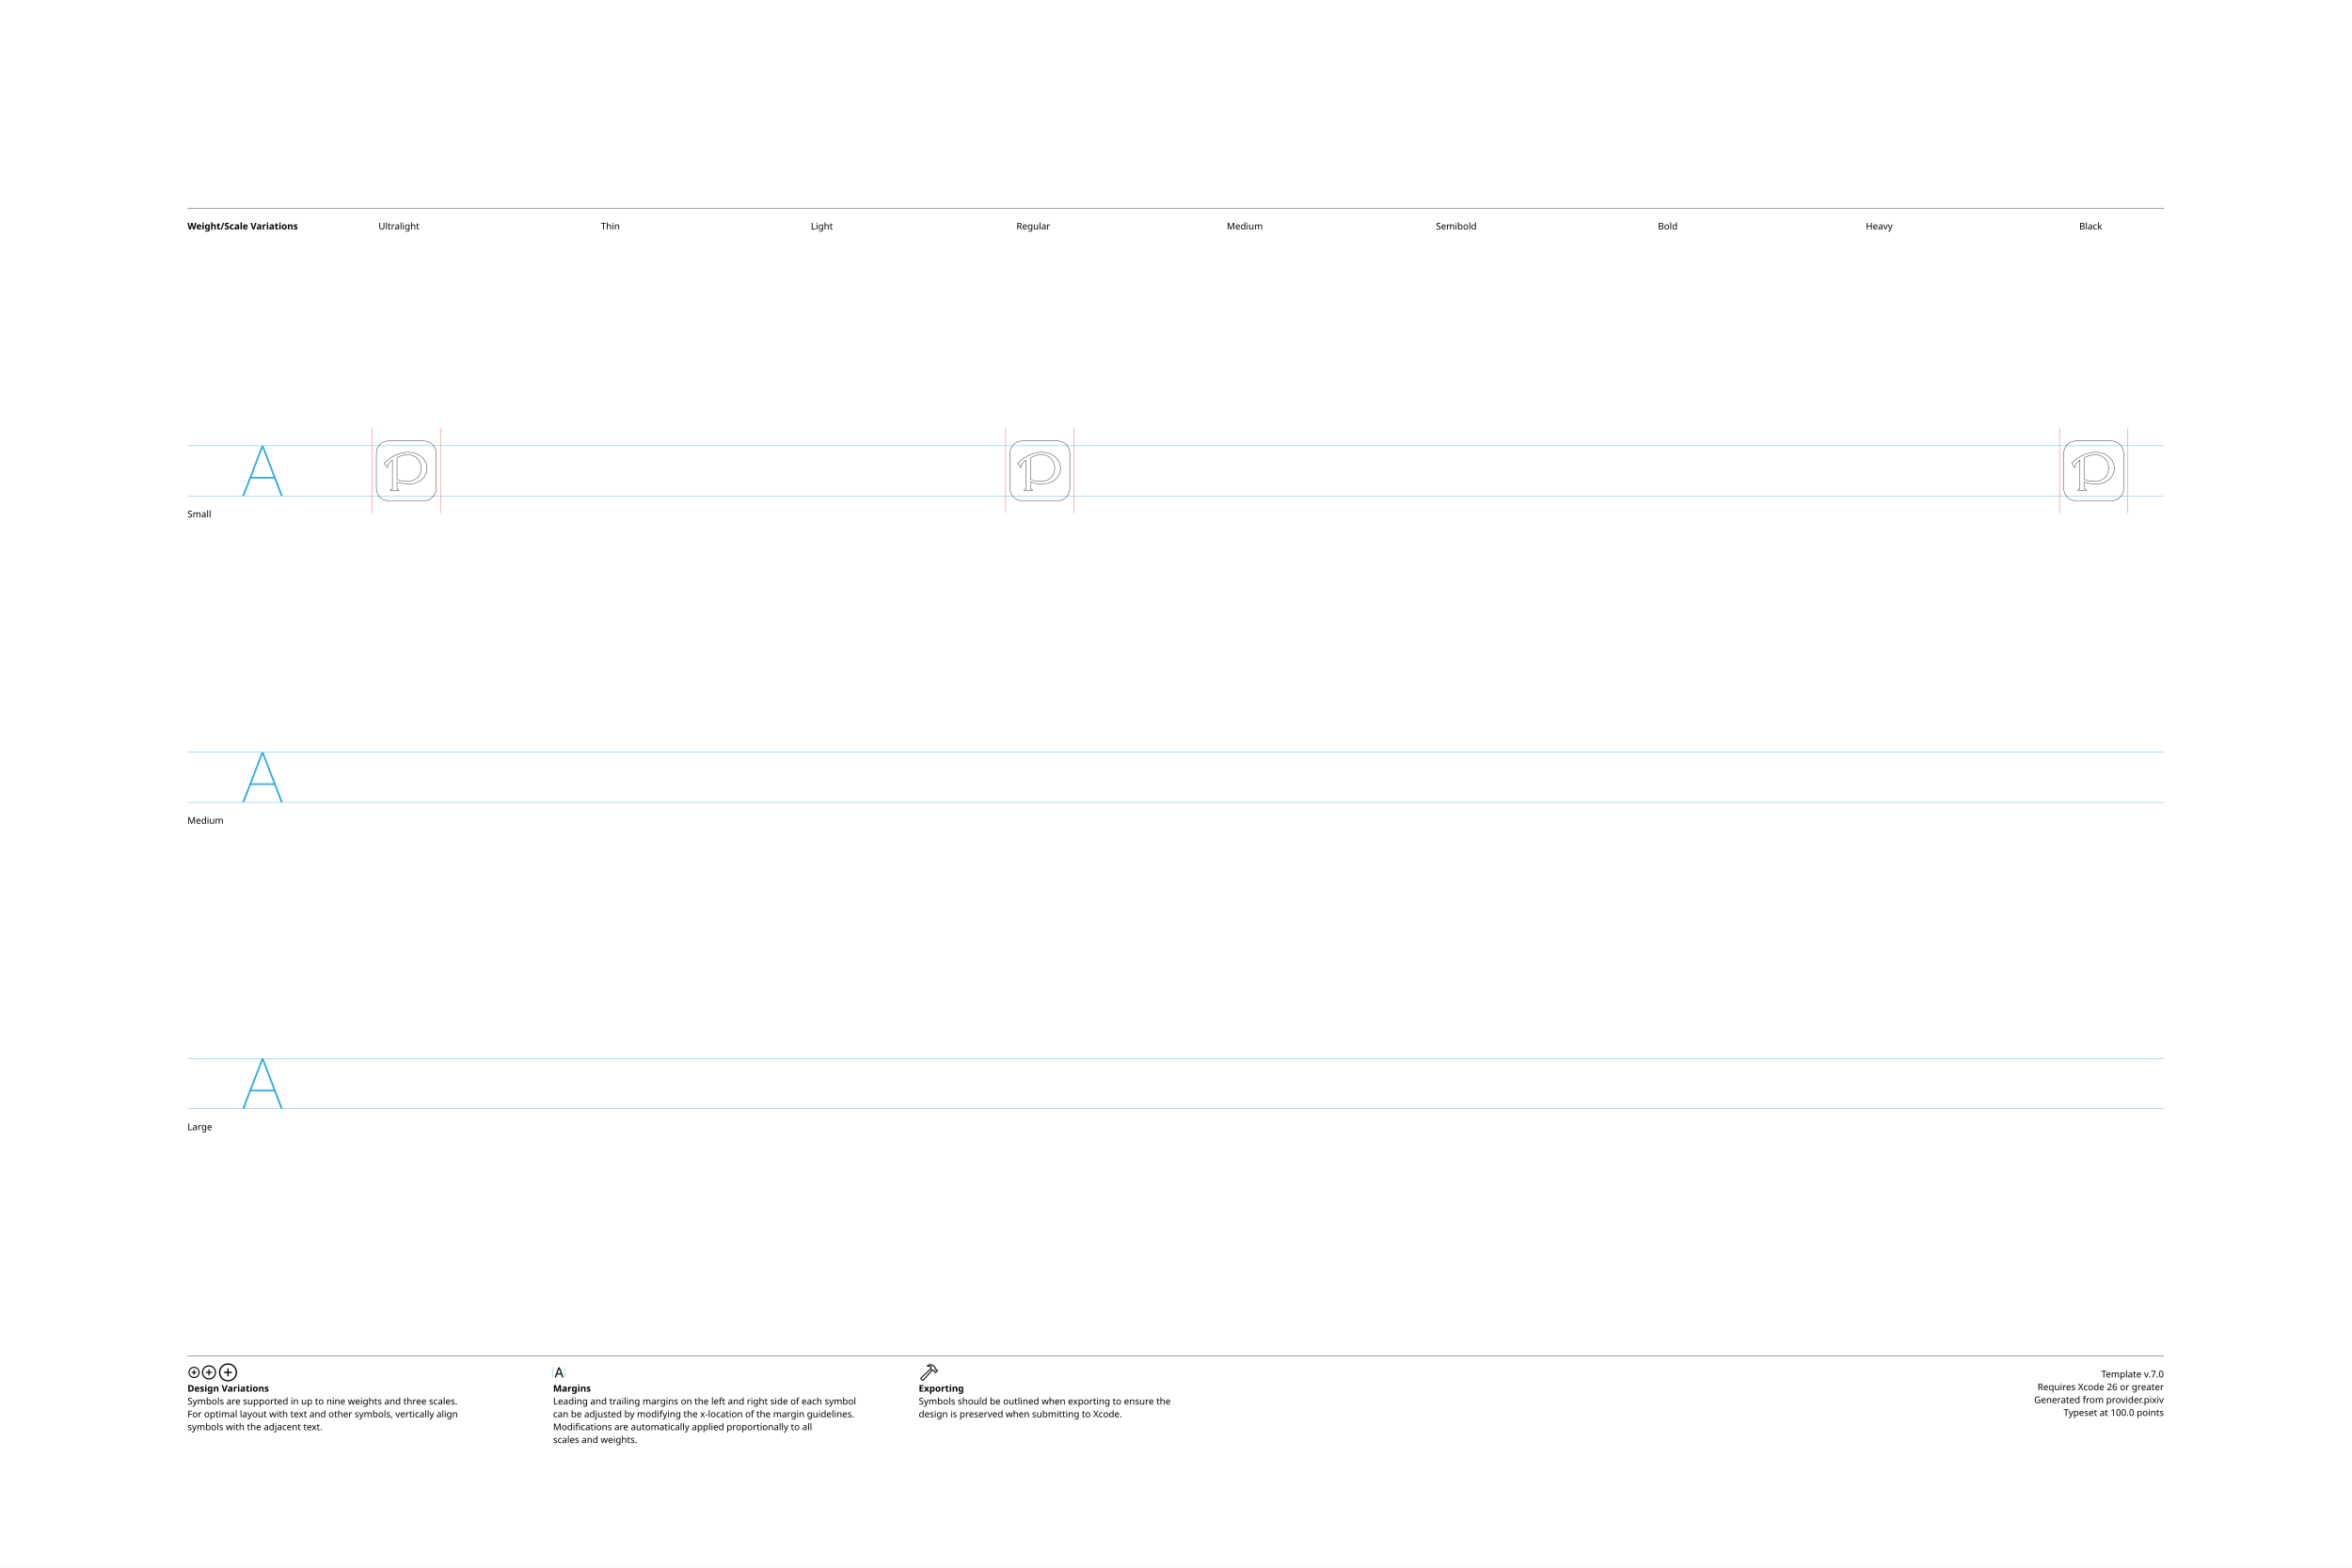
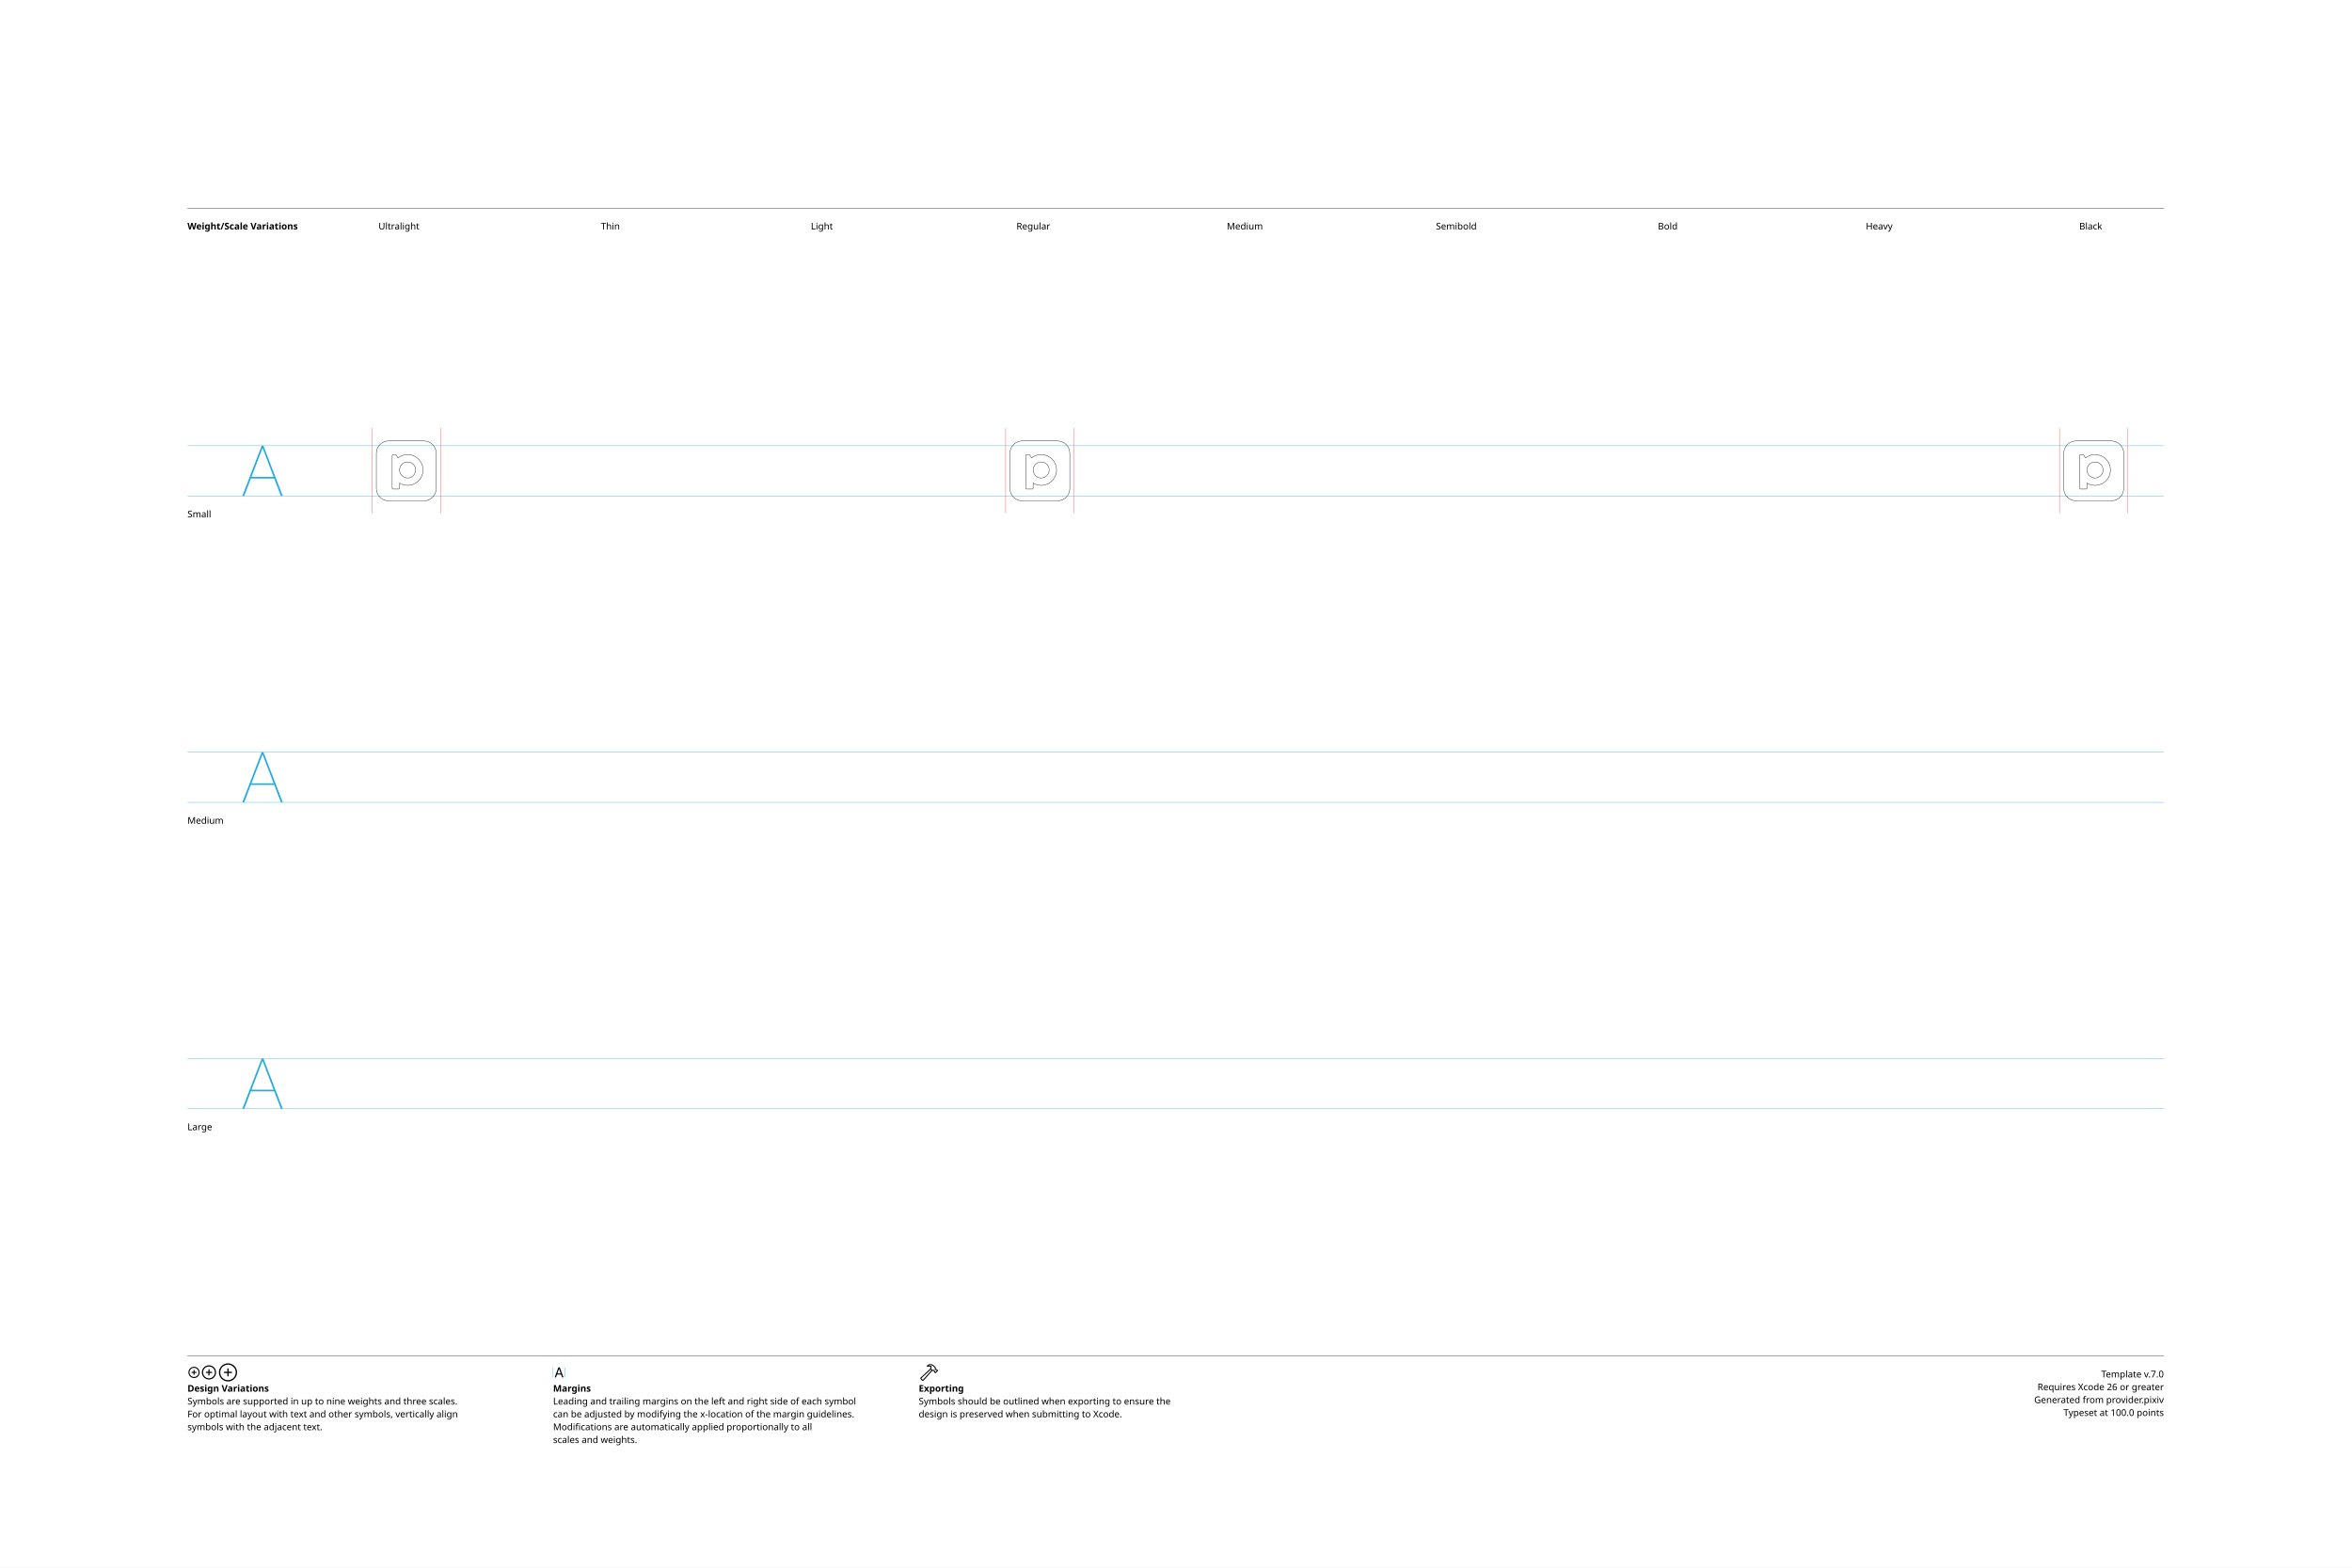
<svg xmlns="http://www.w3.org/2000/svg" version="1.1" viewBox="0 0 3300 2200">
  <style>.defaults {-sfsymbols-variable-value-mode:color;-sfsymbols-draw-reverses-motion-groups:false}

.monochrome-0 {-sfsymbols-motion-group:0}
.monochrome-1 {-sfsymbols-motion-group:0}
.monochrome-2 {-sfsymbols-motion-group:0}

.multicolor-0:tintColor {-sfsymbols-motion-group:0}
.multicolor-1:white {-sfsymbols-motion-group:0}
.multicolor-2:tintColor {-sfsymbols-motion-group:0}

.hierarchical-0:primary {-sfsymbols-motion-group:0}
.hierarchical-1:secondary {-sfsymbols-motion-group:0}
.hierarchical-2:primary {-sfsymbols-motion-group:0}

.SFSymbolsPreviewWireframe {fill:none;opacity:1.0;stroke:black;stroke-width:0.5}
</style>
  <g id="Notes">
    <rect height="2200" id="artboard" style="fill:white;opacity:1" width="3300" x="0" y="0" />
    <line style="fill:none;stroke:black;opacity:1;stroke-width:0.5;" x1="263" x2="3036" y1="292" y2="292" />
    <text style="stroke:none;fill:black;font-family:sans-serif;font-size:13;font-weight:bold;" transform="matrix(1 0 0 1 263 322)">Weight/Scale Variations</text>
    <text style="stroke:none;fill:black;font-family:sans-serif;font-size:13;text-anchor:middle;" transform="matrix(1 0 0 1 559.711 322)">Ultralight</text>
    <text style="stroke:none;fill:black;font-family:sans-serif;font-size:13;text-anchor:middle;" transform="matrix(1 0 0 1 856.422 322)">Thin</text>
    <text style="stroke:none;fill:black;font-family:sans-serif;font-size:13;text-anchor:middle;" transform="matrix(1 0 0 1 1153.13 322)">Light</text>
    <text style="stroke:none;fill:black;font-family:sans-serif;font-size:13;text-anchor:middle;" transform="matrix(1 0 0 1 1449.84 322)">Regular</text>
    <text style="stroke:none;fill:black;font-family:sans-serif;font-size:13;text-anchor:middle;" transform="matrix(1 0 0 1 1746.56 322)">Medium</text>
    <text style="stroke:none;fill:black;font-family:sans-serif;font-size:13;text-anchor:middle;" transform="matrix(1 0 0 1 2043.27 322)">Semibold</text>
    <text style="stroke:none;fill:black;font-family:sans-serif;font-size:13;text-anchor:middle;" transform="matrix(1 0 0 1 2339.98 322)">Bold</text>
    <text style="stroke:none;fill:black;font-family:sans-serif;font-size:13;text-anchor:middle;" transform="matrix(1 0 0 1 2636.69 322)">Heavy</text>
    <text style="stroke:none;fill:black;font-family:sans-serif;font-size:13;text-anchor:middle;" transform="matrix(1 0 0 1 2933.4 322)">Black</text>
    <line style="fill:none;stroke:black;opacity:1;stroke-width:0.5;" x1="263" x2="3036" y1="1903" y2="1903" />
    <g transform="matrix(0.2 0 0 0.2 263 1933)">
      <path d="m46.24 4.15c21.777 0 39.453-17.627 39.453-39.404s-17.676-39.404-39.453-39.404c-21.729 0-39.404 17.627-39.404 39.404s17.676 39.404 39.404 39.404Zm0-7.422c-17.676 0-31.934-14.307-31.934-31.982s14.258-31.982 31.934-31.982 31.982 14.307 31.982 31.982-14.307 31.982-31.982 31.982Zm3.613-17.773v-28.467c0-2.246-1.465-3.76-3.711-3.76-2.148 0-3.613 1.514-3.613 3.76v28.467c0 2.197 1.465 3.711 3.613 3.711 2.246 0 3.711-1.514 3.711-3.711Zm-17.822-10.596h28.418c2.197 0 3.711-1.465 3.711-3.613 0-2.197-1.514-3.711-3.711-3.711h-28.418c-2.246 0-3.76 1.514-3.76 3.711 0 2.148 1.514 3.613 3.76 3.613Z" />
    </g>
    <g transform="matrix(0.2 0 0 0.2 281.506 1933)">
      <path d="m58.545 14.551c27.49 0 49.805-22.314 49.805-49.805s-22.314-49.805-49.805-49.805-49.805 22.314-49.805 49.805 22.314 49.805 49.805 49.805Zm0-8.301c-22.949 0-41.504-18.555-41.504-41.504s18.555-41.504 41.504-41.504 41.504 18.555 41.504 41.504-18.555 41.504-41.504 41.504Zm4.053-23.096v-36.914c0-2.49-1.709-4.199-4.15-4.199-2.393 0-4.053 1.709-4.053 4.199v36.914c0 2.441 1.66 4.15 4.053 4.15 2.441 0 4.15-1.66 4.15-4.15Zm-22.559-14.404h36.963c2.441 0 4.15-1.611 4.15-4.004 0-2.441-1.709-4.15-4.15-4.15h-36.963c-2.49 0-4.15 1.709-4.15 4.15 0 2.393 1.66 4.004 4.15 4.004Z" />
    </g>
    <g transform="matrix(0.2 0 0 0.2 304.924 1933)">
      <path d="m74.853 28.32c35.107 0 63.623-28.467 63.623-63.574s-28.516-63.623-63.623-63.623-63.574 28.516-63.574 63.623 28.467 63.574 63.574 63.574Zm0-9.082c-30.127 0-54.492-24.365-54.492-54.492s24.365-54.492 54.492-54.492 54.492 24.365 54.492 54.492-24.365 54.492-54.492 54.492Zm4.443-30.322v-48.486c0-2.734-1.855-4.639-4.541-4.639-2.588 0-4.443 1.904-4.443 4.639v48.486c0 2.686 1.855 4.59 4.443 4.59 2.686 0 4.541-1.855 4.541-4.59Zm-28.711-19.775h48.486c2.686 0 4.59-1.807 4.59-4.395 0-2.734-1.855-4.59-4.59-4.59h-48.486c-2.734 0-4.59 1.855-4.59 4.59 0 2.588 1.855 4.395 4.59 4.395Z" />
    </g>
    <text style="stroke:none;fill:black;font-family:sans-serif;font-size:13;font-weight:bold;" transform="matrix(1 0 0 1 263 1953)">Design Variations</text>
    <text style="stroke:none;fill:black;font-family:sans-serif;font-size:13;" transform="matrix(1 0 0 1 263 1971)">Symbols are supported in up to nine weights and three scales.</text>
    <text style="stroke:none;fill:black;font-family:sans-serif;font-size:13;" transform="matrix(1 0 0 1 263 1989)">For optimal layout with text and other symbols, vertically align</text>
    <text style="stroke:none;fill:black;font-family:sans-serif;font-size:13;" transform="matrix(1 0 0 1 263 2007)">symbols with the adjacent text.</text>
    <line style="fill:none;stroke:#00AEEF;stroke-width:0.5;opacity:1.0;" x1="776" x2="776" y1="1919" y2="1933" />
    <g transform="matrix(0.2 0 0 0.2 776 1933)">
      <path d="m16.553 0.781c2.588 0 3.857-0.977 4.785-3.711l20.557-57.52h0.244l20.605 57.52c0.928 2.734 2.197 3.711 4.736 3.711 2.588 0 4.248-1.562 4.248-4.004 0-0.83-0.146-1.611-0.537-2.637l-22.9-60.986c-1.123-2.979-3.125-4.492-6.25-4.492-3.027 0-5.078 1.465-6.152 4.443l-22.9 61.084c-0.391 1.025-0.537 1.807-0.537 2.637 0 2.441 1.562 3.955 4.102 3.955Zm10.205-20.947h30.664c2.002 0 3.662-1.66 3.662-3.662 0-2.051-1.66-3.662-3.662-3.662h-30.664c-2.002 0-3.662 1.611-3.662 3.662 0 2.002 1.66 3.662 3.662 3.662Z" />
    </g>
    <line style="fill:none;stroke:#00AEEF;stroke-width:0.5;opacity:1.0;" x1="792.836" x2="792.836" y1="1919" y2="1933" />
    <text style="stroke:none;fill:black;font-family:sans-serif;font-size:13;font-weight:bold;" transform="matrix(1 0 0 1 776 1953)">Margins</text>
    <text style="stroke:none;fill:black;font-family:sans-serif;font-size:13;" transform="matrix(1 0 0 1 776 1971)">Leading and trailing margins on the left and right side of each symbol</text>
    <text style="stroke:none;fill:black;font-family:sans-serif;font-size:13;" transform="matrix(1 0 0 1 776 1989)">can be adjusted by modifying the x-location of the margin guidelines.</text>
    <text style="stroke:none;fill:black;font-family:sans-serif;font-size:13;" transform="matrix(1 0 0 1 776 2007)">Modifications are automatically applied proportionally to all</text>
    <text style="stroke:none;fill:black;font-family:sans-serif;font-size:13;" transform="matrix(1 0 0 1 776 2025)">scales and weights.</text>
    <g transform="matrix(0.2 0 0 0.2 1289 1933)">
      <path d="m14.209 13.135 7.861 7.861c4.297 4.395 9.326 4.102 13.867-1.025l60.693-68.213-4.883-4.883-60.254 67.676c-1.807 1.953-3.467 2.441-5.811 0.098l-5.176-5.127c-2.295-2.295-1.807-3.955 0.195-5.811l67.481-62.158-4.883-4.834-68.066 62.598c-4.98 4.59-5.322 9.473-1.025 13.818Zm44.873-97.461c-2.051 2.002-2.246 4.883-1.074 6.787 1.123 1.807 3.467 3.027 6.592 2.246 5.859-1.66 12.598-2.393 18.896 0.928l-2.686 7.129c-1.611 4.004-0.732 6.885 1.709 9.424l10.254 10.303c2.344 2.393 4.541 2.441 7.08 1.953l4.443-0.732 2.588 2.539-0.195 2.246c-0.098 2.295 0.537 4.297 2.783 6.494l3.369 3.32c2.295 2.295 5.518 2.49 7.812 0.195l12.988-13.037c2.295-2.344 2.148-5.371-0.195-7.666l-3.418-3.418c-2.197-2.197-4.053-3.027-6.348-2.881l-2.344 0.244-2.441-2.441 1.025-4.688c0.635-2.734-0.244-4.98-2.881-7.617l-11.279-11.182c-12.94-12.842-35.596-11.035-46.68-0.146Zm7.08 2.051c8.789-6.396 25.977-5.664 33.691 1.953l12.305 12.207c1.025 1.025 1.221 1.807 0.928 3.32l-1.465 6.641 6.738 6.689 4.395-0.244c1.123-0.049 1.514 0.049 2.344 0.879l2.539 2.49-10.84 10.84-2.49-2.49c-0.83-0.879-0.977-1.221-0.928-2.393l0.293-4.346-6.689-6.738-6.836 1.172c-1.416 0.293-2.051 0.195-3.174-0.879l-8.936-8.887c-1.074-1.025-1.172-1.709-0.488-3.369l4.59-11.475c-6.104-6.348-17.041-7.52-25.586-4.59-0.684 0.244-0.928-0.391-0.391-0.781Z" />
    </g>
    <text style="stroke:none;fill:black;font-family:sans-serif;font-size:13;font-weight:bold;" transform="matrix(1 0 0 1 1289 1953)">Exporting</text>
    <text style="stroke:none;fill:black;font-family:sans-serif;font-size:13;" transform="matrix(1 0 0 1 1289 1971)">Symbols should be outlined when exporting to ensure the</text>
    <text style="stroke:none;fill:black;font-family:sans-serif;font-size:13;" transform="matrix(1 0 0 1 1289 1989)">design is preserved when submitting to Xcode.</text>
    <text id="template-version" style="stroke:none;fill:black;font-family:sans-serif;font-size:13;text-anchor:end;" transform="matrix(1 0 0 1 3036 1933)">Template v.7.0</text>
    <text style="stroke:none;fill:black;font-family:sans-serif;font-size:13;text-anchor:end;" transform="matrix(1 0 0 1 3036 1951)">Requires Xcode 26 or greater</text>
    <text id="descriptive-name" style="stroke:none;fill:black;font-family:sans-serif;font-size:13;text-anchor:end;" transform="matrix(1 0 0 1 3036 1969)">Generated from provider.pixiv</text>
    <text style="stroke:none;fill:black;font-family:sans-serif;font-size:13;text-anchor:end;" transform="matrix(1 0 0 1 3036 1987)">Typeset at 100.0 points</text>
    <text style="stroke:none;fill:black;font-family:sans-serif;font-size:13;" transform="matrix(1 0 0 1 263 726)">Small</text>
    <text style="stroke:none;fill:black;font-family:sans-serif;font-size:13;" transform="matrix(1 0 0 1 263 1156)">Medium</text>
    <text style="stroke:none;fill:black;font-family:sans-serif;font-size:13;" transform="matrix(1 0 0 1 263 1586)">Large</text>
  </g>
  <g id="Guides">
    <g id="H-reference" style="fill:#27AAE1;stroke:none;" transform="matrix(1 0 0 1 339 696)">
      <path d="M0.994 0L3.638 0L29.328-67.132L30.03-67.132L30.03-70.459L28.123-70.459ZM11.688-24.48L46.981-24.48L46.231-26.729L12.438-26.729ZM55.12 0L57.764 0L30.638-70.459L29.433-70.459L29.433-67.132Z" />
    </g>
    <line id="Baseline-S" style="fill:none;stroke:#27AAE1;opacity:1;stroke-width:0.5;" x1="263" x2="3036" y1="696" y2="696" />
    <line id="Capline-S" style="fill:none;stroke:#27AAE1;opacity:1;stroke-width:0.5;" x1="263" x2="3036" y1="625.541" y2="625.541" />
    <g id="H-reference" style="fill:#27AAE1;stroke:none;" transform="matrix(1 0 0 1 339 1126)">
      <path d="M0.994 0L3.638 0L29.328-67.132L30.03-67.132L30.03-70.459L28.123-70.459ZM11.688-24.48L46.981-24.48L46.231-26.729L12.438-26.729ZM55.12 0L57.764 0L30.638-70.459L29.433-70.459L29.433-67.132Z" />
    </g>
    <line id="Baseline-M" style="fill:none;stroke:#27AAE1;opacity:1;stroke-width:0.5;" x1="263" x2="3036" y1="1126" y2="1126" />
    <line id="Capline-M" style="fill:none;stroke:#27AAE1;opacity:1;stroke-width:0.5;" x1="263" x2="3036" y1="1055.54" y2="1055.54" />
    <g id="H-reference" style="fill:#27AAE1;stroke:none;" transform="matrix(1 0 0 1 339 1556)">
      <path d="M0.994 0L3.638 0L29.328-67.132L30.03-67.132L30.03-70.459L28.123-70.459ZM11.688-24.48L46.981-24.48L46.231-26.729L12.438-26.729ZM55.12 0L57.764 0L30.638-70.459L29.433-70.459L29.433-67.132Z" />
    </g>
    <line id="Baseline-L" style="fill:none;stroke:#27AAE1;opacity:1;stroke-width:0.5;" x1="263" x2="3036" y1="1556" y2="1556" />
    <line id="Capline-L" style="fill:none;stroke:#27AAE1;opacity:1;stroke-width:0.5;" x1="263" x2="3036" y1="1485.54" y2="1485.54" />
    <line id="left-margin-Ultralight-S" style="fill:none;stroke:#FF3B30;stroke-width:0.5;opacity:1.0;" x1="522.047" x2="522.047" y1="600.785" y2="720.121" />
    <line id="right-margin-Ultralight-S" style="fill:none;stroke:#FF3B30;stroke-width:0.5;opacity:1.0;" x1="618.047" x2="618.047" y1="600.785" y2="720.121" />
    <line id="left-margin-Regular-S" style="fill:none;stroke:#FF3B30;stroke-width:0.5;opacity:1.0;" x1="1410.980" x2="1410.980" y1="600.785" y2="720.121" />
    <line id="right-margin-Regular-S" style="fill:none;stroke:#FF3B30;stroke-width:0.5;opacity:1.0;" x1="1506.980" x2="1506.980" y1="600.785" y2="720.121" />
    <line id="left-margin-Black-S" style="fill:none;stroke:#FF3B30;stroke-width:0.5;opacity:1.0;" x1="2889.630" x2="2889.630" y1="600.785" y2="720.121" />
    <line id="right-margin-Black-S" style="fill:none;stroke:#FF3B30;stroke-width:0.5;opacity:1.0;" x1="2985.630" x2="2985.630" y1="600.785" y2="720.121" />
  </g>
  <g id="Symbols">
    <g id="Ultralight-S" transform="matrix(1 0 0 1 522.047 696)">
      <path class="monochrome-0 multicolor-0:tintColor hierarchical-0:primary SFSymbolsPreviewWireframe" d="M23.273 -77.197C23.259 -77.197 23.247 -77.2 23.233 -77.2C18.664 -77.2 14.279 -75.383 11.047 -72.15C7.815 -68.918 6 -64.532 6 -59.964C6 -59.951 6 -59.938 6 -59.926L6 -10.47C6 -10.457 6 -10.444 6 -10.432C6 -5.862 7.815 -1.478 11.047 1.755C14.279 4.987 18.664 6.8 23.233 6.8C23.247 6.8 23.259 6.8 23.273 6.8L72.727 6.8C72.741 6.8 72.753 6.8 72.767 6.8C77.336 6.8 81.721 4.987 84.953 1.755C88.185 -1.478 90 -5.862 90 -10.432C90 -10.444 90 -10.457 90 -10.47L90 -59.926C90 -59.938 90 -59.951 90 -59.964C90 -64.532 88.185 -68.918 84.953 -72.15C81.721 -75.383 77.336 -77.2 72.767 -77.2C72.753 -77.2 72.741 -77.197 72.727 -77.197L23.273 -77.197Z" />
-       <path class="monochrome-1 multicolor-1:white hierarchical-1:secondary SFSymbolsPreviewWireframe" d="M50.608 -61.283C58.241 -61.283 64.812 -58.917 69.504 -54.819C74.208 -50.751 76.911 -44.838 76.911 -38.622C76.911 -38.584 76.91 -38.546 76.91 -38.508C76.91 -38.49 76.91 -38.473 76.91 -38.454C76.91 -31.988 73.816 -26.332 69.008 -22.54C64.198 -18.717 57.723 -16.599 50.608 -16.599C42.507 -16.599 34.998 -19.545 34.998 -19.545L34.998 -10.031C36.073 -9.718 37.683 -9.125 37.683 -8.201C37.683 -7.931 37.546 -7.633 37.22 -7.306L26.266 -7.306C25.929 -7.642 25.786 -7.947 25.786 -8.22C25.786 -9.113 27.301 -9.687 28.519 -10.031L28.519 -50.368C24.834 -47.532 22.944 -45.082 21.981 -43.258C22.216 -42.511 22.309 -41.928 22.309 -41.472C22.309 -39.953 21.273 -39.867 21.037 -39.867C21.005 -39.867 20.987 -39.868 20.987 -39.868L17.172 -45.922C17.172 -45.922 30.71 -61.288 50.608 -61.288L50.608 -61.283Z" />
-       <path class="monochrome-2 multicolor-2:tintColor hierarchical-2:primary SFSymbolsPreviewWireframe" d="M49.943 -57.885C49.927 -57.885 49.911 -57.885 49.895 -57.885C44.922 -57.885 38.787 -56.222 34.998 -53.529L34.998 -23.27C38.455 -21.565 43.692 -20.357 49.908 -20.357L49.943 -20.357C55.529 -20.357 60.372 -22.433 63.697 -25.722C67.029 -29.039 68.898 -33.364 68.919 -38.614C68.902 -44.004 67.156 -48.637 63.948 -52.123C60.738 -55.595 55.992 -57.882 49.943 -57.885L49.943 -57.885Z" />
+       <path class="monochrome-1 multicolor-1:white hierarchical-1:secondary SFSymbolsPreviewWireframe" d="M29.53 -58.073L32.694 -58.073C33.134 -58.071 33.542 -57.847 33.779 -57.478L36.412 -53.383C42.904 -58.538 51.773 -59.523 59.238 -55.918C66.704 -52.313 71.447 -44.753 71.447 -36.464C71.447 -28.646 67.225 -21.439 60.406 -17.617C53.587 -13.795 45.235 -13.955 38.567 -18.036L38.567 -10.98C38.562 -10.269 37.984 -9.695 37.273 -9.696L29.534 -9.696C28.823 -9.695 28.245 -10.269 28.239 -10.98L28.239 -56.781C28.241 -57.493 28.818 -58.071 29.53 -58.073Z" />
+       <path class="monochrome-2 multicolor-2:tintColor hierarchical-2:primary SFSymbolsPreviewWireframe" d="M49.844 -47.744C56.073 -47.744 61.121 -42.695 61.121 -36.467C61.121 -30.239 56.073 -25.19 49.844 -25.19C43.616 -25.19 38.567 -30.239 38.567 -36.467C38.567 -42.695 43.616 -47.744 49.844 -47.744Z" />
    </g>
    <g id="Regular-S" transform="matrix(1 0 0 1 1410.98 696)">
      <path class="monochrome-0 multicolor-0:tintColor hierarchical-0:primary SFSymbolsPreviewWireframe" d="M23.273 -77.197C23.259 -77.197 23.247 -77.2 23.233 -77.2C18.664 -77.2 14.279 -75.383 11.047 -72.15C7.815 -68.918 6 -64.532 6 -59.964C6 -59.951 6 -59.938 6 -59.926L6 -10.47C6 -10.457 6 -10.444 6 -10.432C6 -5.862 7.815 -1.478 11.047 1.755C14.279 4.987 18.664 6.8 23.233 6.8C23.247 6.8 23.259 6.8 23.273 6.8L72.727 6.8C72.741 6.8 72.753 6.8 72.767 6.8C77.336 6.8 81.721 4.987 84.953 1.755C88.185 -1.478 90 -5.862 90 -10.432C90 -10.444 90 -10.457 90 -10.47L90 -59.926C90 -59.938 90 -59.951 90 -59.964C90 -64.532 88.185 -68.918 84.953 -72.15C81.721 -75.383 77.336 -77.2 72.767 -77.2C72.753 -77.2 72.741 -77.197 72.727 -77.197L23.273 -77.197Z" />
-       <path class="monochrome-1 multicolor-1:white hierarchical-1:secondary SFSymbolsPreviewWireframe" d="M50.608 -61.283C58.241 -61.283 64.812 -58.917 69.504 -54.819C74.208 -50.751 76.911 -44.838 76.911 -38.622C76.911 -38.584 76.91 -38.546 76.91 -38.508C76.91 -38.49 76.91 -38.473 76.91 -38.454C76.91 -31.988 73.816 -26.332 69.008 -22.54C64.198 -18.717 57.723 -16.599 50.608 -16.599C42.507 -16.599 34.998 -19.545 34.998 -19.545L34.998 -10.031C36.073 -9.718 37.683 -9.125 37.683 -8.201C37.683 -7.931 37.546 -7.633 37.22 -7.306L26.266 -7.306C25.929 -7.642 25.786 -7.947 25.786 -8.22C25.786 -9.113 27.301 -9.687 28.519 -10.031L28.519 -50.368C24.834 -47.532 22.944 -45.082 21.981 -43.258C22.216 -42.511 22.309 -41.928 22.309 -41.472C22.309 -39.953 21.273 -39.867 21.037 -39.867C21.005 -39.867 20.987 -39.868 20.987 -39.868L17.172 -45.922C17.172 -45.922 30.71 -61.288 50.608 -61.288L50.608 -61.283Z" />
-       <path class="monochrome-2 multicolor-2:tintColor hierarchical-2:primary SFSymbolsPreviewWireframe" d="M49.943 -57.885C49.927 -57.885 49.911 -57.885 49.895 -57.885C44.922 -57.885 38.787 -56.222 34.998 -53.529L34.998 -23.27C38.455 -21.565 43.692 -20.357 49.908 -20.357L49.943 -20.357C55.529 -20.357 60.372 -22.433 63.697 -25.722C67.029 -29.039 68.898 -33.364 68.919 -38.614C68.902 -44.004 67.156 -48.637 63.948 -52.123C60.738 -55.595 55.992 -57.882 49.943 -57.885L49.943 -57.885Z" />
+       <path class="monochrome-1 multicolor-1:white hierarchical-1:secondary SFSymbolsPreviewWireframe" d="M29.53 -58.073L32.694 -58.073C33.134 -58.071 33.542 -57.847 33.779 -57.478L36.412 -53.383C42.904 -58.538 51.773 -59.523 59.238 -55.918C66.704 -52.313 71.447 -44.753 71.447 -36.464C71.447 -28.646 67.225 -21.439 60.406 -17.617C53.587 -13.795 45.235 -13.955 38.567 -18.036L38.567 -10.98C38.562 -10.269 37.984 -9.695 37.273 -9.696L29.534 -9.696C28.823 -9.695 28.245 -10.269 28.239 -10.98L28.239 -56.781C28.241 -57.493 28.818 -58.071 29.53 -58.073Z" />
+       <path class="monochrome-2 multicolor-2:tintColor hierarchical-2:primary SFSymbolsPreviewWireframe" d="M49.844 -47.744C56.073 -47.744 61.121 -42.695 61.121 -36.467C61.121 -30.239 56.073 -25.19 49.844 -25.19C43.616 -25.19 38.567 -30.239 38.567 -36.467C38.567 -42.695 43.616 -47.744 49.844 -47.744Z" />
    </g>
    <g id="Black-S" transform="matrix(1 0 0 1 2889.63 696)">
      <path class="monochrome-0 multicolor-0:tintColor hierarchical-0:primary SFSymbolsPreviewWireframe" d="M23.273 -77.197C23.259 -77.197 23.247 -77.2 23.233 -77.2C18.664 -77.2 14.279 -75.383 11.047 -72.15C7.815 -68.918 6 -64.532 6 -59.964C6 -59.951 6 -59.938 6 -59.926L6 -10.47C6 -10.457 6 -10.444 6 -10.432C6 -5.862 7.815 -1.478 11.047 1.755C14.279 4.987 18.664 6.8 23.233 6.8C23.247 6.8 23.259 6.8 23.273 6.8L72.727 6.8C72.741 6.8 72.753 6.8 72.767 6.8C77.336 6.8 81.721 4.987 84.953 1.755C88.185 -1.478 90 -5.862 90 -10.432C90 -10.444 90 -10.457 90 -10.47L90 -59.926C90 -59.938 90 -59.951 90 -59.964C90 -64.532 88.185 -68.918 84.953 -72.15C81.721 -75.383 77.336 -77.2 72.767 -77.2C72.753 -77.2 72.741 -77.197 72.727 -77.197L23.273 -77.197Z" />
-       <path class="monochrome-1 multicolor-1:white hierarchical-1:secondary SFSymbolsPreviewWireframe" d="M50.608 -61.283C58.241 -61.283 64.812 -58.917 69.504 -54.819C74.208 -50.751 76.911 -44.838 76.911 -38.622C76.911 -38.584 76.91 -38.546 76.91 -38.508C76.91 -38.49 76.91 -38.473 76.91 -38.454C76.91 -31.988 73.816 -26.332 69.008 -22.54C64.198 -18.717 57.723 -16.599 50.608 -16.599C42.507 -16.599 34.998 -19.545 34.998 -19.545L34.998 -10.031C36.073 -9.718 37.683 -9.125 37.683 -8.201C37.683 -7.931 37.546 -7.633 37.22 -7.306L26.266 -7.306C25.929 -7.642 25.786 -7.947 25.786 -8.22C25.786 -9.113 27.301 -9.687 28.519 -10.031L28.519 -50.368C24.834 -47.532 22.944 -45.082 21.981 -43.258C22.216 -42.511 22.309 -41.928 22.309 -41.472C22.309 -39.953 21.273 -39.867 21.037 -39.867C21.005 -39.867 20.987 -39.868 20.987 -39.868L17.172 -45.922C17.172 -45.922 30.71 -61.288 50.608 -61.288L50.608 -61.283Z" />
-       <path class="monochrome-2 multicolor-2:tintColor hierarchical-2:primary SFSymbolsPreviewWireframe" d="M49.943 -57.885C49.927 -57.885 49.911 -57.885 49.895 -57.885C44.922 -57.885 38.787 -56.222 34.998 -53.529L34.998 -23.27C38.455 -21.565 43.692 -20.357 49.908 -20.357L49.943 -20.357C55.529 -20.357 60.372 -22.433 63.697 -25.722C67.029 -29.039 68.898 -33.364 68.919 -38.614C68.902 -44.004 67.156 -48.637 63.948 -52.123C60.738 -55.595 55.992 -57.882 49.943 -57.885L49.943 -57.885Z" />
+       <path class="monochrome-1 multicolor-1:white hierarchical-1:secondary SFSymbolsPreviewWireframe" d="M29.53 -58.073L32.694 -58.073C33.134 -58.071 33.542 -57.847 33.779 -57.478L36.412 -53.383C42.904 -58.538 51.773 -59.523 59.238 -55.918C66.704 -52.313 71.447 -44.753 71.447 -36.464C71.447 -28.646 67.225 -21.439 60.406 -17.617C53.587 -13.795 45.235 -13.955 38.567 -18.036L38.567 -10.98C38.562 -10.269 37.984 -9.695 37.273 -9.696L29.534 -9.696C28.823 -9.695 28.245 -10.269 28.239 -10.98L28.239 -56.781C28.241 -57.493 28.818 -58.071 29.53 -58.073Z" />
+       <path class="monochrome-2 multicolor-2:tintColor hierarchical-2:primary SFSymbolsPreviewWireframe" d="M49.844 -47.744C56.073 -47.744 61.121 -42.695 61.121 -36.467C61.121 -30.239 56.073 -25.19 49.844 -25.19C43.616 -25.19 38.567 -30.239 38.567 -36.467C38.567 -42.695 43.616 -47.744 49.844 -47.744Z" />
    </g>
  </g>
</svg>
